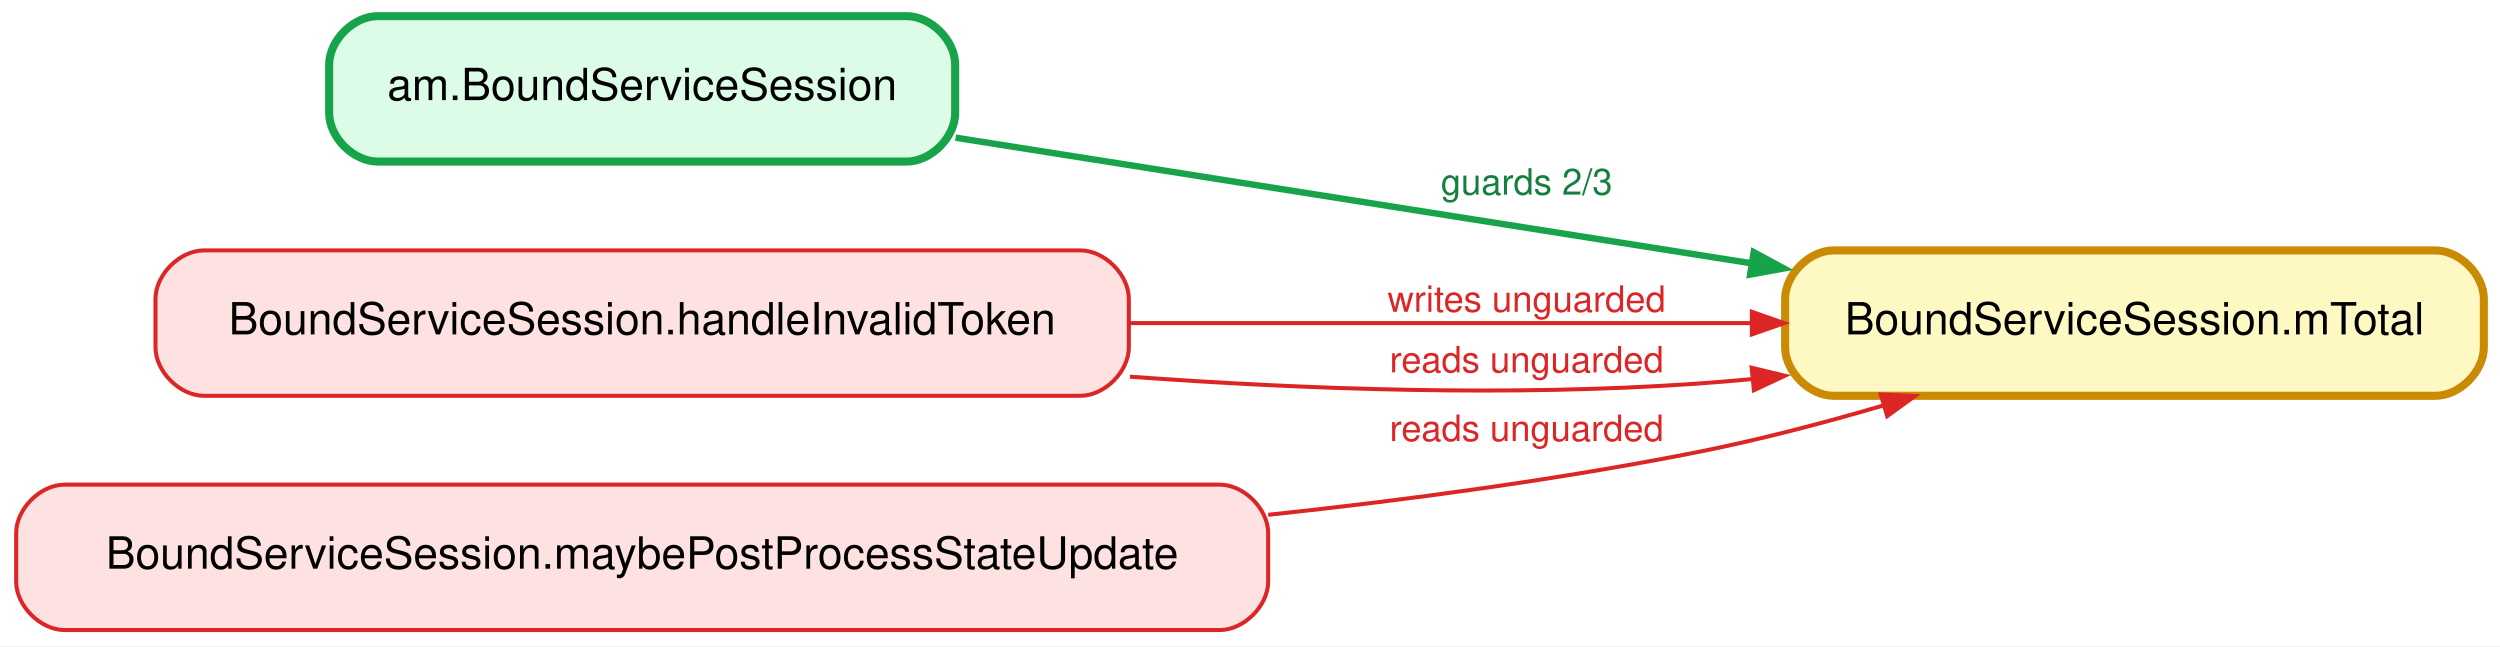
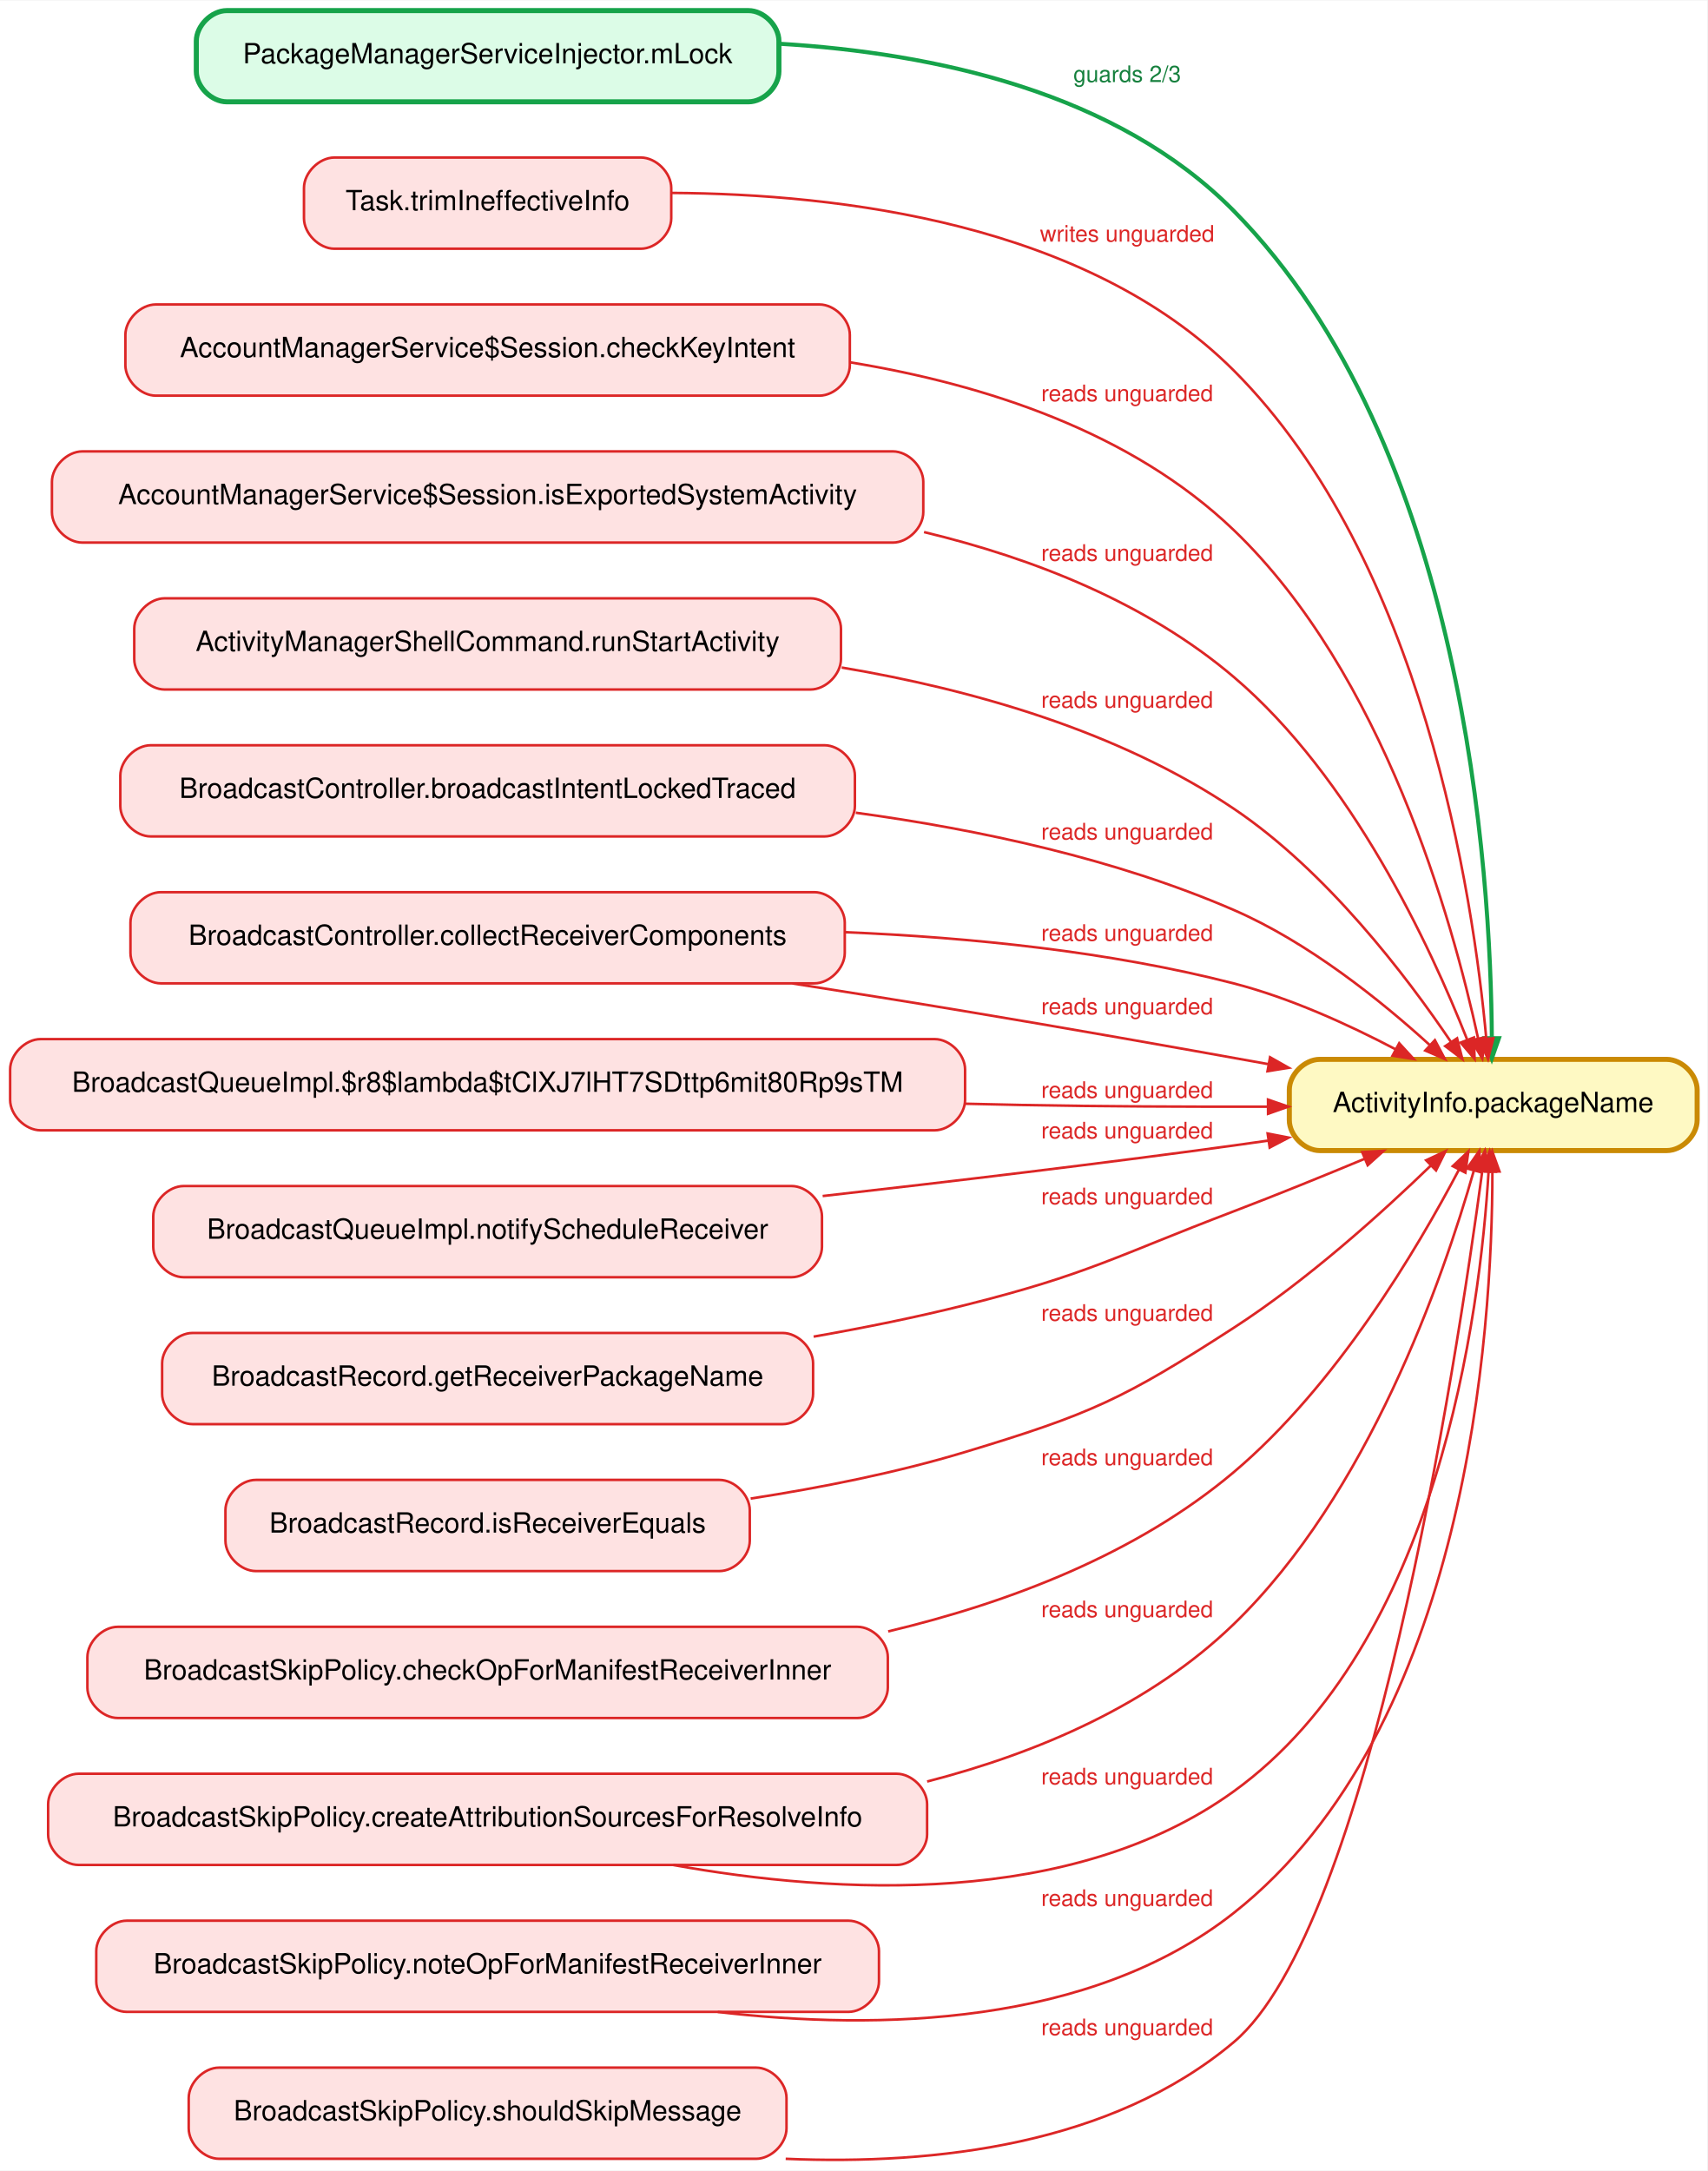
- <svg xmlns="http://www.w3.org/2000/svg" width="619pt" height="160pt" viewBox="0.00 0.00 619.00 160.00">
-   <g id="graph0" class="graph" transform="scale(1 1) rotate(0) translate(4 156)">
-     <polygon fill="white" stroke="transparent" points="-4,4 -4,-156 615,-156 615,4 -4,4" />
+ <svg xmlns="http://www.w3.org/2000/svg" width="674pt" height="857pt" viewBox="0.00 0.00 674.00 856.63">
+   <g id="graph0" class="graph" transform="scale(1 1) rotate(0) translate(4 852.63)">
+     <polygon fill="white" stroke="transparent" points="-4,4 -4,-852.63 670,-852.63 670,4 -4,4" />
    <g id="node1" class="node">
-       <path fill="#fef9c3" stroke="#ca8a04" stroke-width="2" d="M599,-94C599,-94 450,-94 450,-94 444,-94 438,-88 438,-82 438,-82 438,-70 438,-70 438,-64 444,-58 450,-58 450,-58 599,-58 599,-58 605,-58 611,-64 611,-70 611,-70 611,-82 611,-82 611,-88 605,-94 599,-94" />
-       <text text-anchor="middle" x="524.5" y="-73.2" font-family="Helvetica,sans-Serif" font-size="11.00">BoundServiceSession.mTotal</text>
+       <path fill="#fef9c3" stroke="#ca8a04" stroke-width="2" d="M654,-434.63C654,-434.63 517,-434.63 517,-434.63 511,-434.63 505,-428.63 505,-422.63 505,-422.63 505,-410.63 505,-410.63 505,-404.63 511,-398.63 517,-398.63 517,-398.63 654,-398.63 654,-398.63 660,-398.63 666,-404.63 666,-410.63 666,-410.63 666,-422.63 666,-422.63 666,-428.63 660,-434.63 654,-434.63" />
+       <text text-anchor="middle" x="585.5" y="-413.83" font-family="Helvetica,sans-Serif" font-size="11.00">ActivityInfo.packageName</text>
    </g>
    <g id="node2" class="node">
-       <path fill="#dcfce7" stroke="#16a34a" stroke-width="2" d="M220.5,-152C220.5,-152 89.5,-152 89.5,-152 83.5,-152 77.5,-146 77.5,-140 77.5,-140 77.5,-128 77.5,-128 77.5,-122 83.5,-116 89.5,-116 89.5,-116 220.5,-116 220.5,-116 226.5,-116 232.5,-122 232.5,-128 232.5,-128 232.5,-140 232.5,-140 232.5,-146 226.5,-152 220.5,-152" />
-       <text text-anchor="middle" x="155" y="-131.2" font-family="Helvetica,sans-Serif" font-size="11.00">am.BoundServiceSession</text>
+       <path fill="#dcfce7" stroke="#16a34a" stroke-width="2" d="M291.5,-848.63C291.5,-848.63 85.5,-848.63 85.5,-848.63 79.5,-848.63 73.5,-842.63 73.5,-836.63 73.5,-836.63 73.5,-824.63 73.5,-824.63 73.5,-818.63 79.5,-812.63 85.5,-812.63 85.5,-812.63 291.5,-812.63 291.5,-812.63 297.5,-812.63 303.5,-818.63 303.5,-824.63 303.5,-824.63 303.5,-836.63 303.5,-836.63 303.5,-842.63 297.5,-848.63 291.5,-848.63" />
+       <text text-anchor="middle" x="188.5" y="-827.83" font-family="Helvetica,sans-Serif" font-size="11.00">PackageManagerServiceInjector.mLock</text>
    </g>
    <g id="edge1" class="edge">
-       <path fill="none" stroke="#16a34a" stroke-width="1.6" d="M232.59,-121.91C289.87,-112.87 368.49,-100.46 429.57,-90.82" />
-       <polygon fill="#16a34a" stroke="#16a34a" stroke-width="1.6" points="430.22,-93.56 437.68,-89.54 429.34,-88.03 430.22,-93.56" />
-       <text text-anchor="middle" x="374" y="-107.8" font-family="Helvetica,sans-Serif" font-size="9.00" fill="#15803d"> guards 2/3</text>
+       <path fill="none" stroke="#16a34a" stroke-width="1.6" d="M303.69,-835.55C364.83,-831.88 436.85,-816.4 483,-769.63 574.31,-677.11 584.56,-508.11 584.95,-443.1" />
+       <polygon fill="#16a34a" stroke="#16a34a" stroke-width="1.6" points="587.75,-442.98 584.95,-434.98 582.15,-442.98 587.75,-442.98" />
+       <text text-anchor="middle" x="441" y="-820.43" font-family="Helvetica,sans-Serif" font-size="9.00" fill="#15803d"> guards 2/3</text>
    </g>
    <g id="node3" class="node">
-       <path fill="#fee2e2" stroke="#dc2626" d="M263.5,-94C263.5,-94 46.5,-94 46.5,-94 40.5,-94 34.5,-88 34.5,-82 34.5,-82 34.5,-70 34.5,-70 34.5,-64 40.5,-58 46.5,-58 46.5,-58 263.5,-58 263.5,-58 269.5,-58 275.5,-64 275.5,-70 275.5,-70 275.5,-82 275.5,-82 275.5,-88 269.5,-94 263.5,-94" />
-       <text text-anchor="middle" x="155" y="-73.2" font-family="Helvetica,sans-Serif" font-size="11.00">BoundServiceSession.handleInvalidToken</text>
+       <path fill="#fee2e2" stroke="#dc2626" d="M249,-790.63C249,-790.63 128,-790.63 128,-790.63 122,-790.63 116,-784.63 116,-778.63 116,-778.63 116,-766.63 116,-766.63 116,-760.63 122,-754.63 128,-754.63 128,-754.63 249,-754.63 249,-754.63 255,-754.63 261,-760.63 261,-766.63 261,-766.63 261,-778.63 261,-778.63 261,-784.63 255,-790.63 249,-790.63" />
+       <text text-anchor="middle" x="188.5" y="-769.83" font-family="Helvetica,sans-Serif" font-size="11.00">Task.trimIneffectiveInfo</text>
    </g>
    <g id="edge2" class="edge">
-       <path fill="none" stroke="#dc2626" d="M275.57,-76C325.58,-76 382.85,-76 429.73,-76" />
-       <polygon fill="#dc2626" stroke="#dc2626" points="429.76,-78.8 437.76,-76 429.76,-73.2 429.76,-78.8" />
-       <text text-anchor="middle" x="374" y="-78.8" font-family="Helvetica,sans-Serif" font-size="9.00" fill="#dc2626"> writes unguarded</text>
+       <path fill="none" stroke="#dc2626" d="M261.21,-776.66C327.75,-776.28 425,-764.59 483,-706.63 557.83,-631.86 577.64,-498.9 582.76,-442.78" />
+       <polygon fill="#dc2626" stroke="#dc2626" points="585.55,-442.97 583.44,-434.76 579.97,-442.5 585.55,-442.97" />
+       <text text-anchor="middle" x="441" y="-757.43" font-family="Helvetica,sans-Serif" font-size="9.00" fill="#dc2626"> writes unguarded</text>
+     </g>
+     <g id="node4" class="node">
+       <path fill="#fee2e2" stroke="#dc2626" d="M319.5,-732.63C319.5,-732.63 57.5,-732.63 57.5,-732.63 51.5,-732.63 45.5,-726.63 45.5,-720.63 45.5,-720.63 45.5,-708.63 45.5,-708.63 45.5,-702.63 51.5,-696.63 57.5,-696.63 57.5,-696.63 319.5,-696.63 319.5,-696.63 325.5,-696.63 331.5,-702.63 331.5,-708.63 331.5,-708.63 331.5,-720.63 331.5,-720.63 331.5,-726.63 325.5,-732.63 319.5,-732.63" />
+       <text text-anchor="middle" x="188.5" y="-711.83" font-family="Helvetica,sans-Serif" font-size="11.00">AccountManagerService$Session.checkKeyIntent</text>
    </g>
    <g id="edge3" class="edge">
-       <path fill="none" stroke="#dc2626" d="M275.77,-62.73C319.87,-59.52 370.22,-57.82 416,-61 420.58,-61.32 425.25,-61.71 429.97,-62.16" />
-       <polygon fill="#dc2626" stroke="#dc2626" points="429.7,-64.95 437.94,-62.97 430.27,-59.38 429.7,-64.95" />
-       <text text-anchor="middle" x="374" y="-63.8" font-family="Helvetica,sans-Serif" font-size="9.00" fill="#dc2626"> reads unguarded</text>
+       <path fill="none" stroke="#dc2626" d="M331.62,-709.78C385.11,-701.03 442.68,-682.25 483,-643.63 542.14,-586.99 569.37,-489.66 579.5,-443.03" />
+       <polygon fill="#dc2626" stroke="#dc2626" points="582.3,-443.34 581.2,-434.94 576.82,-442.19 582.3,-443.34" />
+       <text text-anchor="middle" x="441" y="-694.43" font-family="Helvetica,sans-Serif" font-size="9.00" fill="#dc2626"> reads unguarded</text>
    </g>
-     <g id="node4" class="node">
-       <path fill="#fee2e2" stroke="#dc2626" d="M298,-36C298,-36 12,-36 12,-36 6,-36 0,-30 0,-24 0,-24 0,-12 0,-12 0,-6 6,0 12,0 12,0 298,0 298,0 304,0 310,-6 310,-12 310,-12 310,-24 310,-24 310,-30 304,-36 298,-36" />
-       <text text-anchor="middle" x="155" y="-15.2" font-family="Helvetica,sans-Serif" font-size="11.00">BoundServiceSession.maybePostProcessStateUpdate</text>
+     <g id="node5" class="node">
+       <path fill="#fee2e2" stroke="#dc2626" d="M348.5,-674.63C348.5,-674.63 28.5,-674.63 28.5,-674.63 22.5,-674.63 16.5,-668.63 16.5,-662.63 16.5,-662.63 16.5,-650.63 16.5,-650.63 16.5,-644.63 22.5,-638.63 28.5,-638.63 28.5,-638.63 348.5,-638.63 348.5,-638.63 354.5,-638.63 360.5,-644.63 360.5,-650.63 360.5,-650.63 360.5,-662.63 360.5,-662.63 360.5,-668.63 354.5,-674.63 348.5,-674.63" />
+       <text text-anchor="middle" x="188.5" y="-653.83" font-family="Helvetica,sans-Serif" font-size="11.00">AccountManagerService$Session.isExportedSystemActivity</text>
    </g>
    <g id="edge4" class="edge">
-       <path fill="none" stroke="#dc2626" d="M310,-28.53C345.03,-32.27 381.95,-37.29 416,-44 431.21,-47 447.36,-51.22 462.39,-55.63" />
-       <polygon fill="#dc2626" stroke="#dc2626" points="461.67,-58.34 470.14,-57.94 463.27,-52.97 461.67,-58.34" />
-       <text text-anchor="middle" x="374" y="-46.8" font-family="Helvetica,sans-Serif" font-size="9.00" fill="#dc2626"> reads unguarded</text>
+       <path fill="none" stroke="#dc2626" d="M360.79,-642.78C404.48,-632.28 448.72,-614.72 483,-585.63 529.71,-546.01 560.71,-479.19 575.15,-442.57" />
+       <polygon fill="#dc2626" stroke="#dc2626" points="577.87,-443.27 578.14,-434.8 572.65,-441.26 577.87,-443.27" />
+       <text text-anchor="middle" x="441" y="-631.43" font-family="Helvetica,sans-Serif" font-size="9.00" fill="#dc2626"> reads unguarded</text>
+     </g>
+     <g id="node6" class="node">
+       <path fill="#fee2e2" stroke="#dc2626" d="M316,-616.63C316,-616.63 61,-616.63 61,-616.63 55,-616.63 49,-610.63 49,-604.63 49,-604.63 49,-592.63 49,-592.63 49,-586.63 55,-580.63 61,-580.63 61,-580.63 316,-580.63 316,-580.63 322,-580.63 328,-586.63 328,-592.63 328,-592.63 328,-604.63 328,-604.63 328,-610.63 322,-616.63 316,-616.63" />
+       <text text-anchor="middle" x="188.5" y="-595.83" font-family="Helvetica,sans-Serif" font-size="11.00">ActivityManagerShellCommand.runStartActivity</text>
+     </g>
+     <g id="edge5" class="edge">
+       <path fill="none" stroke="#dc2626" d="M328.28,-589.31C380.25,-580.55 437.63,-564.13 483,-533.63 519.67,-508.98 551.08,-467.78 568.88,-441.42" />
+       <polygon fill="#dc2626" stroke="#dc2626" points="571.23,-442.95 573.32,-434.73 566.56,-439.85 571.23,-442.95" />
+       <text text-anchor="middle" x="441" y="-573.43" font-family="Helvetica,sans-Serif" font-size="9.00" fill="#dc2626"> reads unguarded</text>
+     </g>
+     <g id="node7" class="node">
+       <path fill="#fee2e2" stroke="#dc2626" d="M321.5,-558.63C321.5,-558.63 55.5,-558.63 55.5,-558.63 49.5,-558.63 43.5,-552.63 43.5,-546.63 43.5,-546.63 43.5,-534.63 43.5,-534.63 43.5,-528.63 49.5,-522.63 55.5,-522.63 55.5,-522.63 321.5,-522.63 321.5,-522.63 327.5,-522.63 333.5,-528.63 333.5,-534.63 333.5,-534.63 333.5,-546.63 333.5,-546.63 333.5,-552.63 327.5,-558.63 321.5,-558.63" />
+       <text text-anchor="middle" x="188.5" y="-537.83" font-family="Helvetica,sans-Serif" font-size="11.00">BroadcastController.broadcastIntentLockedTraced</text>
+     </g>
+     <g id="edge6" class="edge">
+       <path fill="none" stroke="#dc2626" d="M333.86,-531.99C382.7,-525.32 436.59,-513.73 483,-493.63 512.49,-480.87 541.2,-457.79 560.51,-440.22" />
+       <polygon fill="#dc2626" stroke="#dc2626" points="562.47,-442.22 566.44,-434.73 558.67,-438.11 562.47,-442.22" />
+       <text text-anchor="middle" x="441" y="-521.43" font-family="Helvetica,sans-Serif" font-size="9.00" fill="#dc2626"> reads unguarded</text>
+     </g>
+     <g id="node8" class="node">
+       <path fill="#fee2e2" stroke="#dc2626" d="M317.5,-500.63C317.5,-500.63 59.5,-500.63 59.5,-500.63 53.5,-500.63 47.5,-494.63 47.5,-488.63 47.5,-488.63 47.5,-476.63 47.5,-476.63 47.5,-470.63 53.5,-464.63 59.5,-464.63 59.5,-464.63 317.5,-464.63 317.5,-464.63 323.5,-464.63 329.5,-470.63 329.5,-476.63 329.5,-476.63 329.5,-488.63 329.5,-488.63 329.5,-494.63 323.5,-500.63 317.5,-500.63" />
+       <text text-anchor="middle" x="188.5" y="-479.83" font-family="Helvetica,sans-Serif" font-size="11.00">BroadcastController.collectReceiverComponents</text>
+     </g>
+     <g id="edge7" class="edge">
+       <path fill="none" stroke="#dc2626" d="M329.66,-484.83C378.79,-482.78 433.93,-477.24 483,-464.63 505.17,-458.94 528.35,-448.37 546.96,-438.6" />
+       <polygon fill="#dc2626" stroke="#dc2626" points="548.38,-441.01 554.11,-434.76 545.74,-436.07 548.38,-441.01" />
+       <text text-anchor="middle" x="441" y="-481.43" font-family="Helvetica,sans-Serif" font-size="9.00" fill="#dc2626"> reads unguarded</text>
+     </g>
+     <g id="edge8" class="edge">
+       <path fill="none" stroke="#dc2626" d="M308.84,-464.6C331.49,-461.05 354.99,-457.3 377,-453.63 416.26,-447.1 459.62,-439.44 496.51,-432.79" />
+       <polygon fill="#dc2626" stroke="#dc2626" points="497.39,-435.47 504.76,-431.3 496.39,-429.96 497.39,-435.47" />
+       <text text-anchor="middle" x="441" y="-452.43" font-family="Helvetica,sans-Serif" font-size="9.00" fill="#dc2626"> reads unguarded</text>
+     </g>
+     <g id="node9" class="node">
+       <path fill="#fee2e2" stroke="#dc2626" d="M365,-442.63C365,-442.63 12,-442.63 12,-442.63 6,-442.63 0,-436.63 0,-430.63 0,-430.63 0,-418.63 0,-418.63 0,-412.63 6,-406.63 12,-406.63 12,-406.63 365,-406.63 365,-406.63 371,-406.63 377,-412.63 377,-418.63 377,-418.63 377,-430.63 377,-430.63 377,-436.63 371,-442.63 365,-442.63" />
+       <text text-anchor="middle" x="188.5" y="-421.83" font-family="Helvetica,sans-Serif" font-size="11.00">BroadcastQueueImpl.$r8$lambda$tClXJ7lHT7SDttp6mit80Rp9sTM</text>
+     </g>
+     <g id="edge9" class="edge">
+       <path fill="none" stroke="#dc2626" d="M377.09,-417.12C384.49,-416.93 391.81,-416.77 399,-416.63 430.77,-416.03 465.62,-415.89 496.44,-415.95" />
+       <polygon fill="#dc2626" stroke="#dc2626" points="496.59,-418.75 504.6,-415.97 496.61,-413.15 496.59,-418.75" />
+       <text text-anchor="middle" x="441" y="-419.43" font-family="Helvetica,sans-Serif" font-size="9.00" fill="#dc2626"> reads unguarded</text>
+     </g>
+     <g id="node10" class="node">
+       <path fill="#fee2e2" stroke="#dc2626" d="M308.5,-384.63C308.5,-384.63 68.5,-384.63 68.5,-384.63 62.5,-384.63 56.5,-378.63 56.5,-372.63 56.5,-372.63 56.5,-360.63 56.5,-360.63 56.5,-354.63 62.5,-348.63 68.5,-348.63 68.5,-348.63 308.5,-348.63 308.5,-348.63 314.5,-348.63 320.5,-354.63 320.5,-360.63 320.5,-360.63 320.5,-372.63 320.5,-372.63 320.5,-378.63 314.5,-384.63 308.5,-384.63" />
+       <text text-anchor="middle" x="188.5" y="-363.83" font-family="Helvetica,sans-Serif" font-size="11.00">BroadcastQueueImpl.notifyScheduleReceiver</text>
+     </g>
+     <g id="edge10" class="edge">
+       <path fill="none" stroke="#dc2626" d="M320.77,-380.68C371.51,-386.41 430.02,-393.39 483,-400.63 487.42,-401.24 491.94,-401.88 496.51,-402.54" />
+       <polygon fill="#dc2626" stroke="#dc2626" points="496.44,-405.36 504.76,-403.75 497.25,-399.82 496.44,-405.36" />
+       <text text-anchor="middle" x="441" y="-403.43" font-family="Helvetica,sans-Serif" font-size="9.00" fill="#dc2626"> reads unguarded</text>
+     </g>
+     <g id="node11" class="node">
+       <path fill="#fee2e2" stroke="#dc2626" d="M305,-326.63C305,-326.63 72,-326.63 72,-326.63 66,-326.63 60,-320.63 60,-314.63 60,-314.63 60,-302.63 60,-302.63 60,-296.63 66,-290.63 72,-290.63 72,-290.63 305,-290.63 305,-290.63 311,-290.63 317,-296.63 317,-302.63 317,-302.63 317,-314.63 317,-314.63 317,-320.63 311,-326.63 305,-326.63" />
+       <text text-anchor="middle" x="188.5" y="-305.83" font-family="Helvetica,sans-Serif" font-size="11.00">BroadcastRecord.getReceiverPackageName</text>
+     </g>
+     <g id="edge11" class="edge">
+       <path fill="none" stroke="#dc2626" d="M317.21,-325.18C337.34,-328.71 357.82,-332.85 377,-337.63 425.41,-349.72 436.37,-356.87 483,-374.63 500,-381.11 518.42,-388.59 534.85,-395.43" />
+       <polygon fill="#dc2626" stroke="#dc2626" points="533.78,-398.02 542.24,-398.52 535.94,-392.85 533.78,-398.02" />
+       <text text-anchor="middle" x="441" y="-377.43" font-family="Helvetica,sans-Serif" font-size="9.00" fill="#dc2626"> reads unguarded</text>
+     </g>
+     <g id="node12" class="node">
+       <path fill="#fee2e2" stroke="#dc2626" d="M280,-268.63C280,-268.63 97,-268.63 97,-268.63 91,-268.63 85,-262.63 85,-256.63 85,-256.63 85,-244.63 85,-244.63 85,-238.63 91,-232.63 97,-232.63 97,-232.63 280,-232.63 280,-232.63 286,-232.63 292,-238.63 292,-244.63 292,-244.63 292,-256.63 292,-256.63 292,-262.63 286,-268.63 280,-268.63" />
+       <text text-anchor="middle" x="188.5" y="-247.83" font-family="Helvetica,sans-Serif" font-size="11.00">BroadcastRecord.isReceiverEquals</text>
+     </g>
+     <g id="edge12" class="edge">
+       <path fill="none" stroke="#dc2626" d="M292.35,-261.26C320.17,-265.56 350.04,-271.49 377,-279.63 426.69,-294.64 439.41,-300.47 483,-328.63 511.94,-347.33 541.27,-373.75 560.92,-392.76" />
+       <polygon fill="#dc2626" stroke="#dc2626" points="559.01,-394.81 566.69,-398.4 562.92,-390.8 559.01,-394.81" />
+       <text text-anchor="middle" x="441" y="-331.43" font-family="Helvetica,sans-Serif" font-size="9.00" fill="#dc2626"> reads unguarded</text>
+     </g>
+     <g id="node13" class="node">
+       <path fill="#fee2e2" stroke="#dc2626" d="M334.5,-210.63C334.5,-210.63 42.5,-210.63 42.5,-210.63 36.5,-210.63 30.5,-204.63 30.5,-198.63 30.5,-198.63 30.5,-186.63 30.5,-186.63 30.5,-180.63 36.5,-174.63 42.5,-174.63 42.5,-174.63 334.5,-174.63 334.5,-174.63 340.5,-174.63 346.5,-180.63 346.5,-186.63 346.5,-186.63 346.5,-198.63 346.5,-198.63 346.5,-204.63 340.5,-210.63 334.5,-210.63" />
+       <text text-anchor="middle" x="188.5" y="-189.83" font-family="Helvetica,sans-Serif" font-size="11.00">BroadcastSkipPolicy.checkOpForManifestReceiverInner</text>
+     </g>
+     <g id="edge13" class="edge">
+       <path fill="none" stroke="#dc2626" d="M346.64,-208.82C394.64,-220.22 444.77,-239.41 483,-271.63 523.46,-305.74 555.41,-359.57 572,-391.15" />
+       <polygon fill="#dc2626" stroke="#dc2626" points="569.53,-392.48 575.69,-398.3 574.5,-389.91 569.53,-392.48" />
+       <text text-anchor="middle" x="441" y="-274.43" font-family="Helvetica,sans-Serif" font-size="9.00" fill="#dc2626"> reads unguarded</text>
+     </g>
+     <g id="node14" class="node">
+       <path fill="#fee2e2" stroke="#dc2626" d="M350,-152.63C350,-152.63 27,-152.63 27,-152.63 21,-152.63 15,-146.63 15,-140.63 15,-140.63 15,-128.63 15,-128.63 15,-122.63 21,-116.63 27,-116.63 27,-116.63 350,-116.63 350,-116.63 356,-116.63 362,-122.63 362,-128.63 362,-128.63 362,-140.63 362,-140.63 362,-146.63 356,-152.63 350,-152.63" />
+       <text text-anchor="middle" x="188.5" y="-131.83" font-family="Helvetica,sans-Serif" font-size="11.00">BroadcastSkipPolicy.createAttributionSourcesForResolveInfo</text>
+     </g>
+     <g id="edge14" class="edge">
+       <path fill="none" stroke="#dc2626" d="M362.02,-149.56C406.09,-160.92 450.23,-179.97 483,-211.63 536.15,-262.98 565.66,-348 577.82,-390.61" />
+       <polygon fill="#dc2626" stroke="#dc2626" points="575.18,-391.58 580.02,-398.54 580.58,-390.09 575.18,-391.58" />
+       <text text-anchor="middle" x="441" y="-214.43" font-family="Helvetica,sans-Serif" font-size="9.00" fill="#dc2626"> reads unguarded</text>
+     </g>
+     <g id="edge15" class="edge">
+       <path fill="none" stroke="#dc2626" d="M261.82,-116.6C326.04,-105.04 419.32,-99.69 483,-145.63 563.8,-203.93 580.33,-334.54 583.67,-390.44" />
+       <polygon fill="#dc2626" stroke="#dc2626" points="580.87,-390.59 584.09,-398.44 586.47,-390.3 580.87,-390.59" />
+       <text text-anchor="middle" x="441" y="-148.43" font-family="Helvetica,sans-Serif" font-size="9.00" fill="#dc2626"> reads unguarded</text>
+     </g>
+     <g id="node15" class="node">
+       <path fill="#fee2e2" stroke="#dc2626" d="M331,-94.63C331,-94.63 46,-94.63 46,-94.63 40,-94.63 34,-88.63 34,-82.63 34,-82.63 34,-70.63 34,-70.63 34,-64.63 40,-58.63 46,-58.63 46,-58.63 331,-58.63 331,-58.63 337,-58.63 343,-64.63 343,-70.63 343,-70.63 343,-82.63 343,-82.63 343,-88.63 337,-94.63 331,-94.63" />
+       <text text-anchor="middle" x="188.5" y="-73.83" font-family="Helvetica,sans-Serif" font-size="11.00">BroadcastSkipPolicy.noteOpForManifestReceiverInner</text>
+     </g>
+     <g id="edge16" class="edge">
+       <path fill="none" stroke="#dc2626" d="M279.37,-58.6C342.83,-51.22 426.31,-52.99 483,-97.63 575.45,-170.44 585.15,-327.63 585.17,-390.18" />
+       <polygon fill="#dc2626" stroke="#dc2626" points="582.37,-390.34 585.11,-398.36 587.97,-390.38 582.37,-390.34" />
+       <text text-anchor="middle" x="441" y="-100.43" font-family="Helvetica,sans-Serif" font-size="9.00" fill="#dc2626"> reads unguarded</text>
+     </g>
+     <g id="node16" class="node">
+       <path fill="#fee2e2" stroke="#dc2626" d="M294.5,-36.63C294.5,-36.63 82.5,-36.63 82.5,-36.63 76.5,-36.63 70.5,-30.63 70.5,-24.63 70.5,-24.63 70.5,-12.63 70.5,-12.63 70.5,-6.63 76.5,-0.63 82.5,-0.63 82.5,-0.63 294.5,-0.63 294.5,-0.63 300.5,-0.63 306.5,-6.63 306.5,-12.63 306.5,-12.63 306.5,-24.63 306.5,-24.63 306.5,-30.63 300.5,-36.63 294.5,-36.63" />
+       <text text-anchor="middle" x="188.5" y="-15.83" font-family="Helvetica,sans-Serif" font-size="11.00">BroadcastSkipPolicy.shouldSkipMessage</text>
+     </g>
+     <g id="edge17" class="edge">
+       <path fill="none" stroke="#dc2626" d="M306.18,-0.63C365.46,1.89 434.91,-6.2 483,-46.63 536.76,-91.83 570.82,-313.62 581.16,-390.41" />
+       <polygon fill="#dc2626" stroke="#dc2626" points="578.42,-391.06 582.25,-398.62 583.97,-390.32 578.42,-391.06" />
+       <text text-anchor="middle" x="441" y="-49.43" font-family="Helvetica,sans-Serif" font-size="9.00" fill="#dc2626"> reads unguarded</text>
    </g>
  </g>
</svg>
